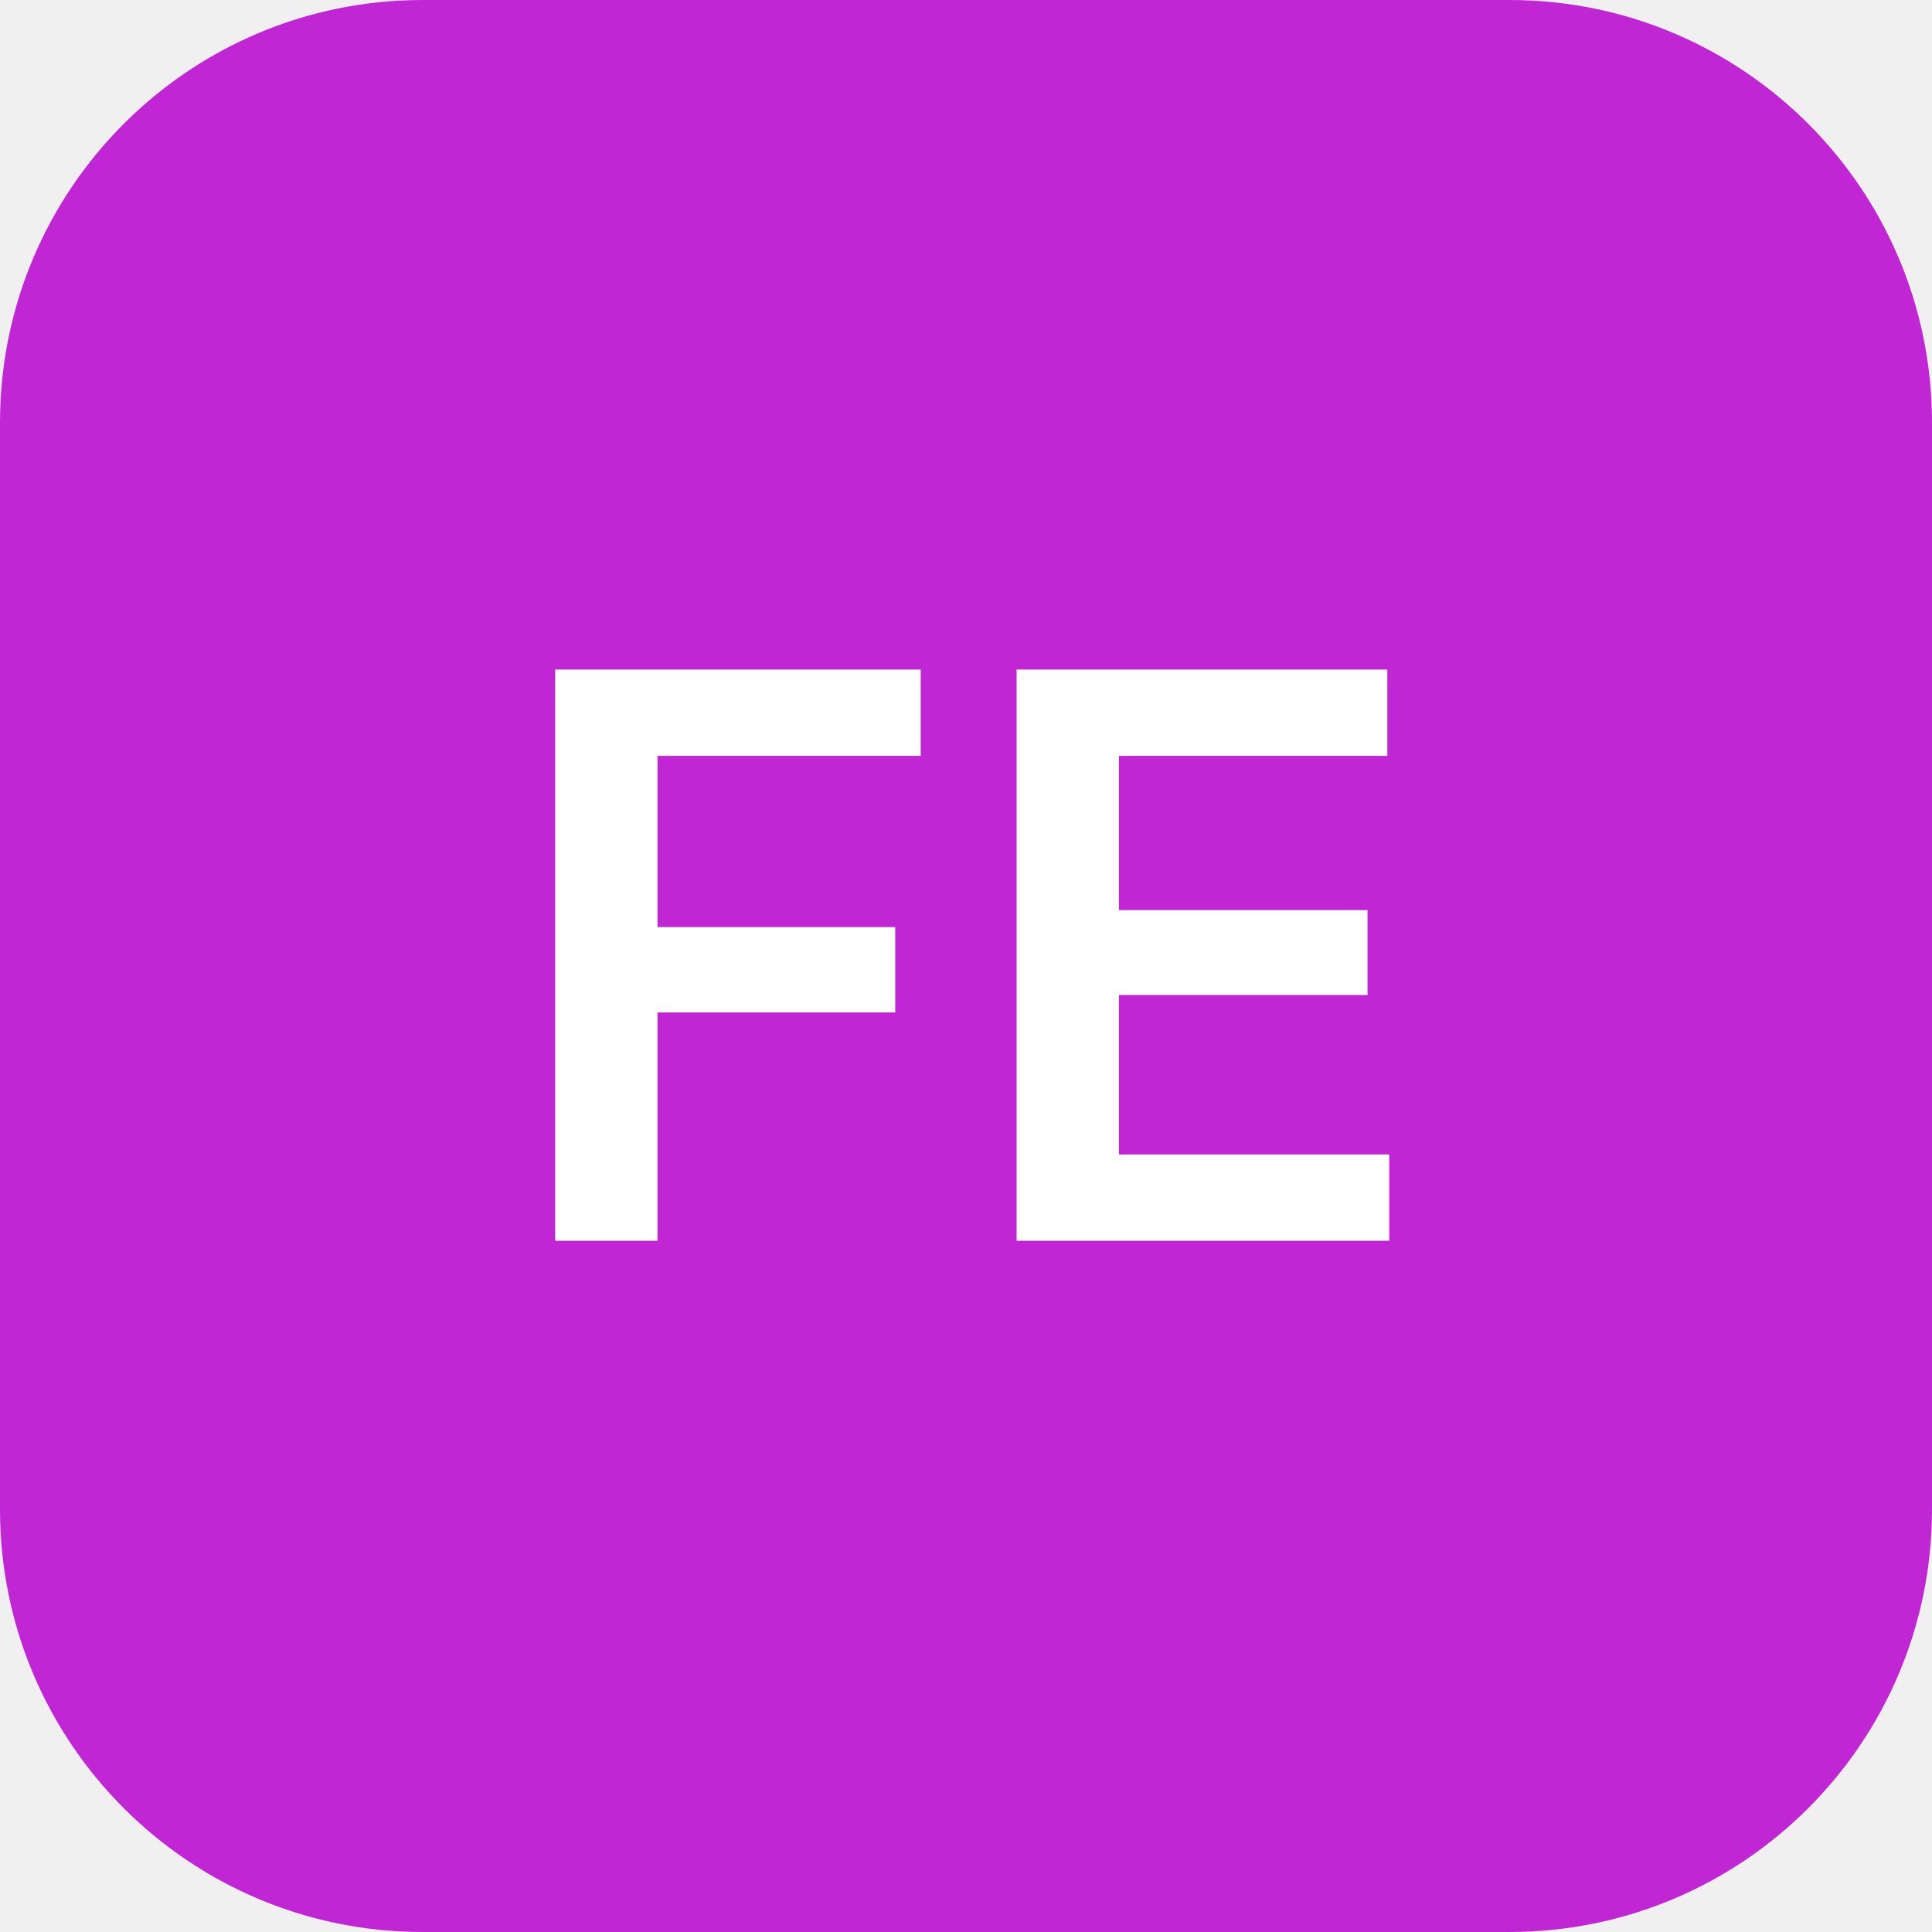
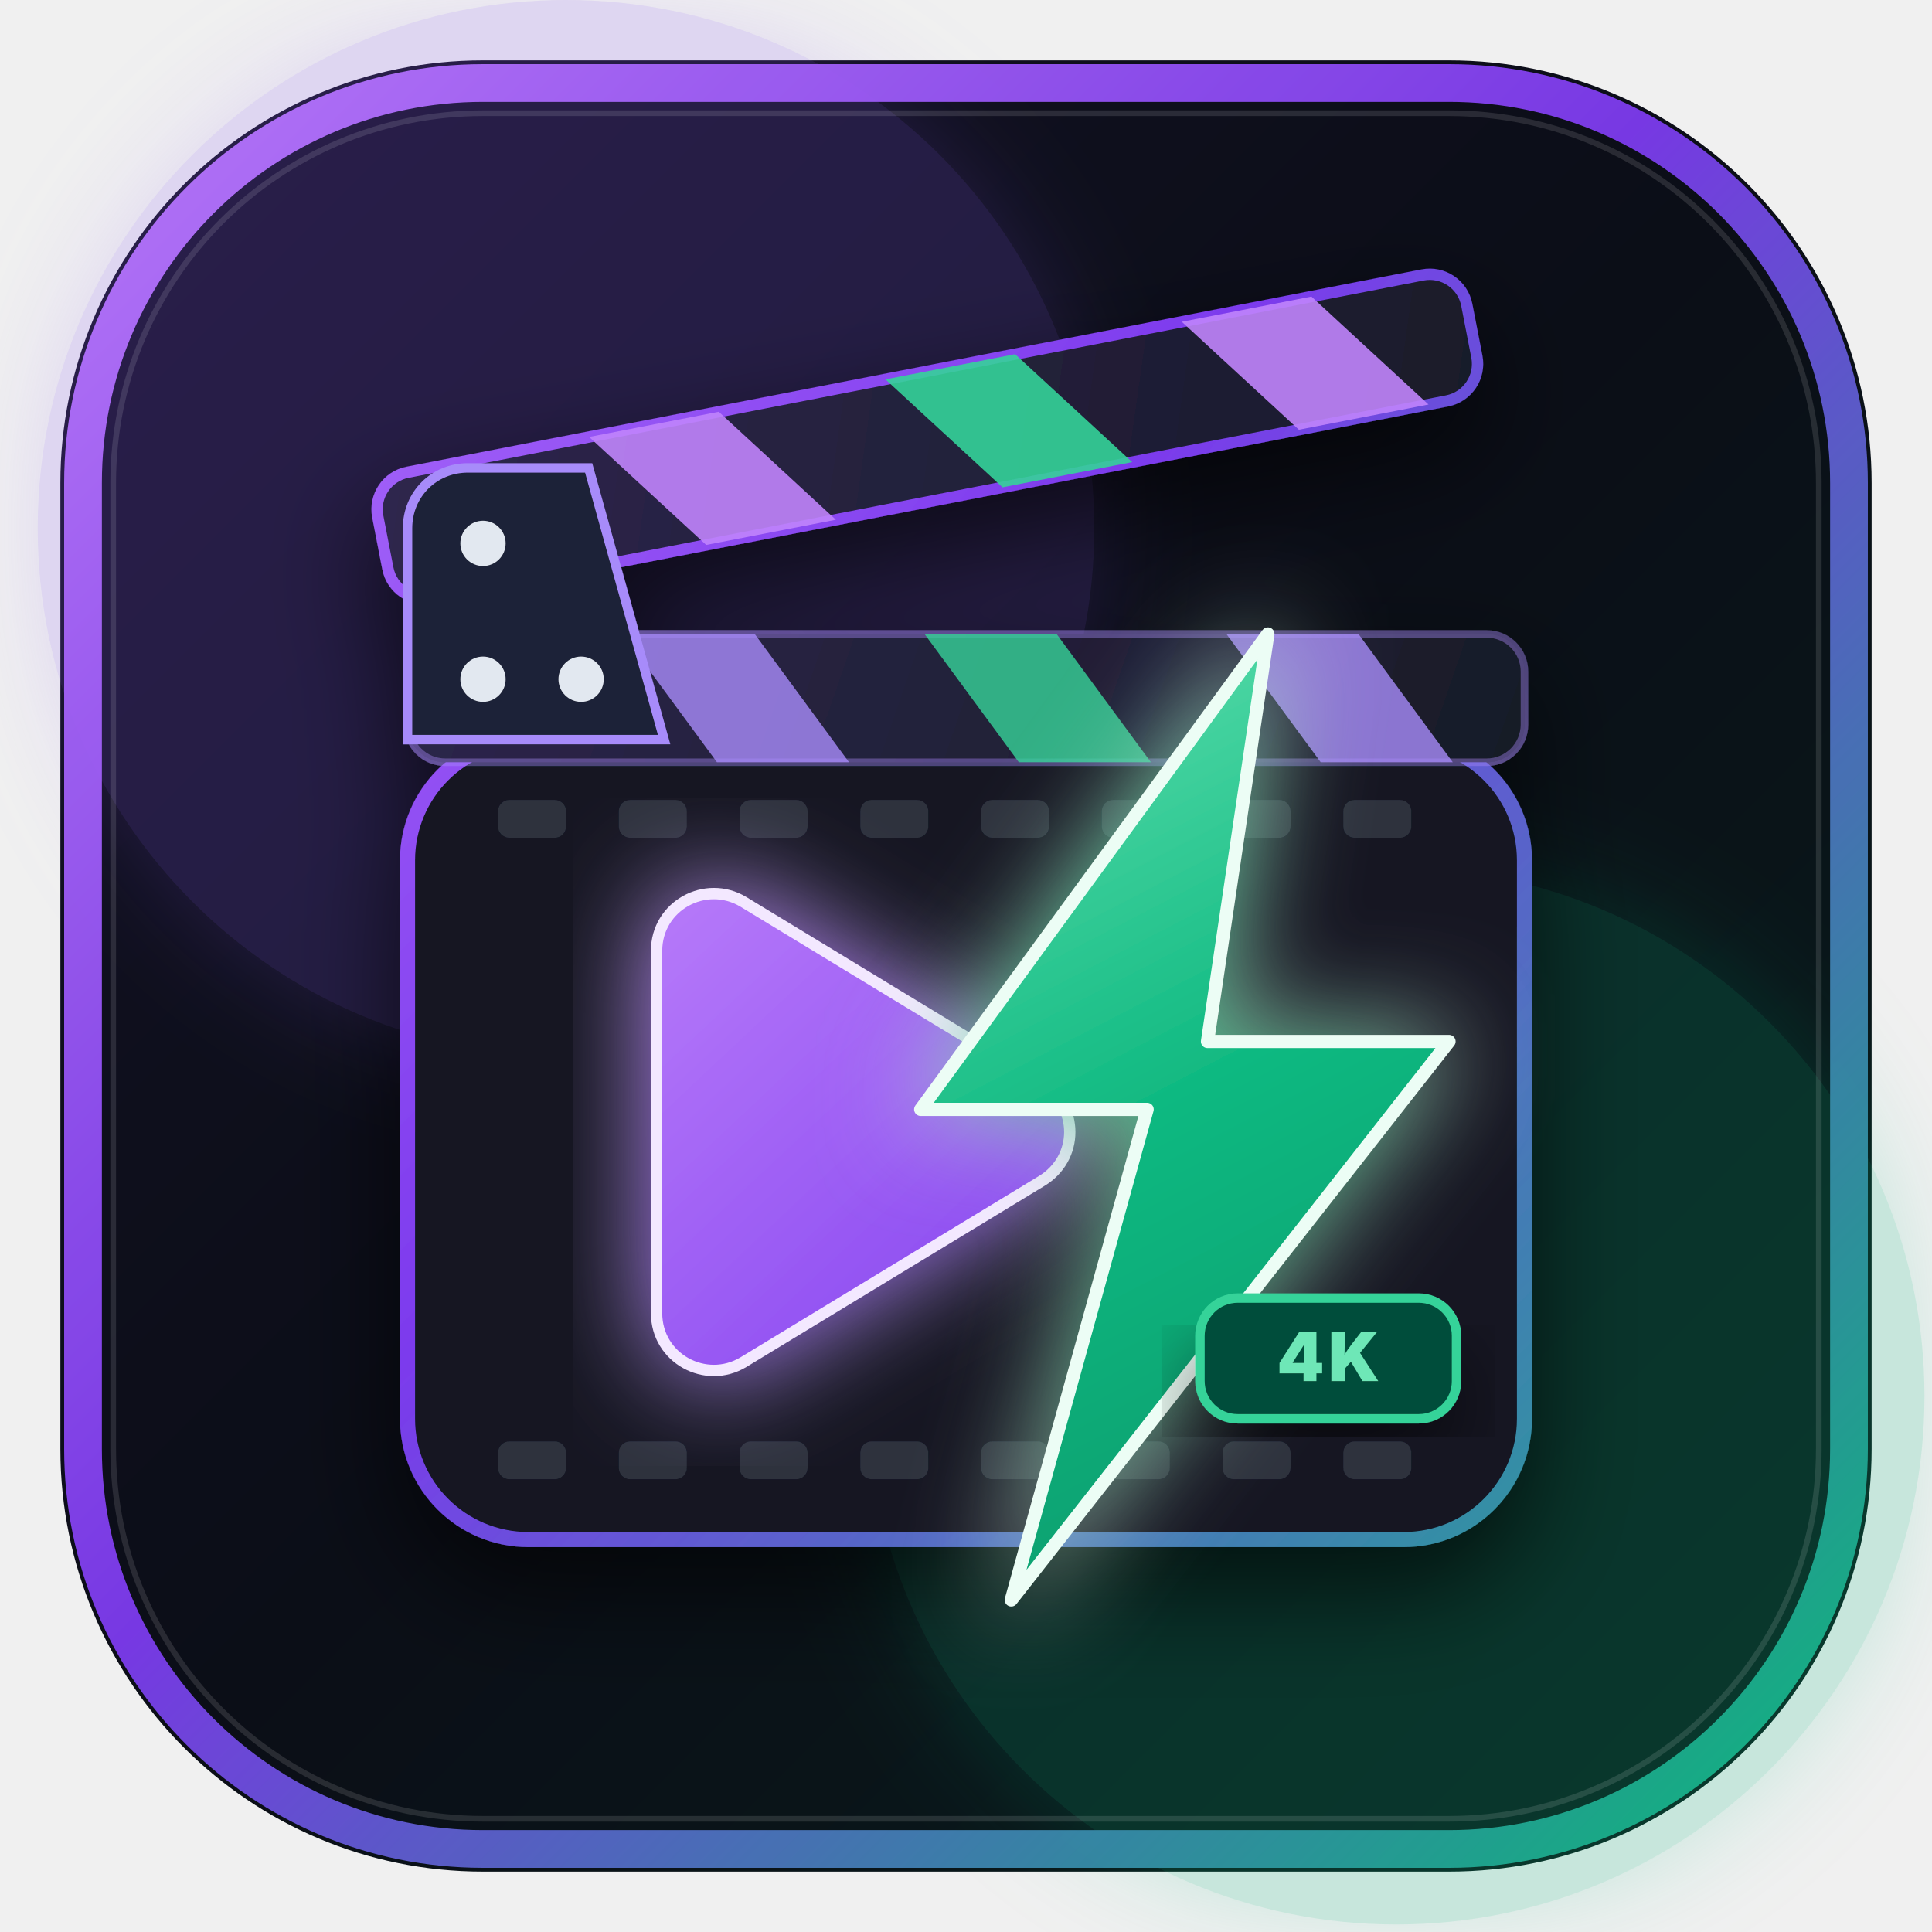
- <svg xmlns="http://www.w3.org/2000/svg" viewBox="0 0 64 64">
-   <rect width="64" height="64" rx="14" fill="#c026d3" />
-   <text x="32" y="32" dy="0.35em" text-anchor="middle" font-family="ui-sans-serif, system-ui, -apple-system, sans-serif" font-size="26" font-weight="600" fill="#ffffff">FE</text>
+ <svg xmlns="http://www.w3.org/2000/svg" viewBox="0 0 512 512" width="512" height="512" fill="none">
+   <defs>
+     <linearGradient id="bgGrad" x1="0" y1="0" x2="512" y2="512" gradientUnits="userSpaceOnUse">
+       <stop offset="0%" stop-color="#141026" />
+       <stop offset="50%" stop-color="#0B0E17" />
+       <stop offset="100%" stop-color="#071F1B" />
+     </linearGradient>
+     <linearGradient id="rimGrad" x1="32" y1="32" x2="480" y2="480" gradientUnits="userSpaceOnUse">
+       <stop offset="0%" stop-color="#B877FF" />
+       <stop offset="45%" stop-color="#7C3AED" />
+       <stop offset="100%" stop-color="#10B981" />
+     </linearGradient>
+     <linearGradient id="playGrad" x1="160" y1="210" x2="310" y2="370" gradientUnits="userSpaceOnUse">
+       <stop offset="0%" stop-color="#C084FC" />
+       <stop offset="100%" stop-color="#7C3AED" />
+     </linearGradient>
+     <linearGradient id="boltGrad" x1="250" y1="150" x2="390" y2="420" gradientUnits="userSpaceOnUse">
+       <stop offset="0%" stop-color="#6EE7B7" />
+       <stop offset="50%" stop-color="#10B981" />
+       <stop offset="100%" stop-color="#059669" />
+     </linearGradient>
+     <linearGradient id="slateGrad" x1="110" y1="100" x2="400" y2="200" gradientUnits="userSpaceOnUse">
+       <stop offset="0%" stop-color="#2E264E" />
+       <stop offset="100%" stop-color="#181B28" />
+     </linearGradient>
+     <filter id="neonGlow" x="-20%" y="-20%" width="140%" height="140%">
+       <feGaussianBlur stdDeviation="14" result="blur" />
+       <feComposite in="SourceGraphic" in2="blur" operator="over" />
+     </filter>
+     <filter id="softShadow" x="-15%" y="-15%" width="130%" height="130%">
+       <feDropShadow dx="0" dy="12" stdDeviation="14" flood-color="#000000" flood-opacity="0.65" />
+     </filter>
+   </defs>
+   <rect x="16" y="16" width="480" height="480" rx="112" fill="url(#bgGrad)" />
+   <circle cx="150" cy="140" r="140" fill="#8B5CF6" opacity="0.18" filter="url(#neonGlow)" />
+   <circle cx="370" cy="370" r="140" fill="#10B981" opacity="0.18" filter="url(#neonGlow)" />
+   <rect x="22" y="22" width="468" height="468" rx="106" stroke="url(#rimGrad)" stroke-width="10" opacity="0.95" />
+   <rect x="30" y="30" width="452" height="452" rx="98" stroke="#FFFFFF" stroke-width="1.5" opacity="0.12" />
+   <g filter="url(#softShadow)">
+     <rect x="108" y="196" width="296" height="212" rx="32" fill="#131724" stroke="url(#rimGrad)" stroke-width="4" />
+     <g fill="#FFFFFF" opacity="0.12">
+       <rect x="132" y="212" width="18" height="10" rx="3" />
+       <rect x="164" y="212" width="18" height="10" rx="3" />
+       <rect x="196" y="212" width="18" height="10" rx="3" />
+       <rect x="228" y="212" width="18" height="10" rx="3" />
+       <rect x="260" y="212" width="18" height="10" rx="3" />
+       <rect x="292" y="212" width="18" height="10" rx="3" />
+       <rect x="324" y="212" width="18" height="10" rx="3" />
+       <rect x="356" y="212" width="18" height="10" rx="3" />
+       <rect x="132" y="382" width="18" height="10" rx="3" />
+       <rect x="164" y="382" width="18" height="10" rx="3" />
+       <rect x="196" y="382" width="18" height="10" rx="3" />
+       <rect x="228" y="382" width="18" height="10" rx="3" />
+       <rect x="260" y="382" width="18" height="10" rx="3" />
+       <rect x="292" y="382" width="18" height="10" rx="3" />
+       <rect x="324" y="382" width="18" height="10" rx="3" />
+       <rect x="356" y="382" width="18" height="10" rx="3" />
+     </g>
+     <rect x="108" y="168" width="296" height="34" rx="10" fill="url(#slateGrad)" stroke="#A78BFA" stroke-width="2" stroke-opacity="0.4" />
+     <path d="M165 168 L190 202 H225 L200 168 Z" fill="#A78BFA" opacity="0.8" />
+     <path d="M245 168 L270 202 H305 L280 168 Z" fill="#34D399" opacity="0.8" />
+     <path d="M325 168 L350 202 H385 L360 168 Z" fill="#A78BFA" opacity="0.8" />
+     <g transform="rotate(-11 118 166)">
+       <rect x="106" y="124" width="294" height="34" rx="10" fill="url(#slateGrad)" stroke="url(#rimGrad)" stroke-width="3" />
+       <path d="M165 124 L190 158 H225 L200 124 Z" fill="#C084FC" opacity="0.9" />
+       <path d="M245 124 L270 158 H305 L280 124 Z" fill="#34D399" opacity="0.9" />
+       <path d="M325 124 L350 158 H385 L360 124 Z" fill="#C084FC" opacity="0.9" />
+     </g>
+     <path d="M108 140 C108 131 115 124 124 124 L156 124 L176 196 L108 196 Z" fill="#1F2437" stroke="#A78BFA" stroke-width="2.5" />
+     <circle cx="128" cy="144" r="6" fill="#E2E8F0" />
+     <circle cx="128" cy="180" r="6" fill="#E2E8F0" />
+     <circle cx="154" cy="180" r="6" fill="#E2E8F0" />
+   </g>
+   <g filter="url(#neonGlow)">
+     <path d="M174 252 C174 240 187 233 197 239 L276 287 C286 293 286 307 276 313 L197 361 C187 367 174 360 174 348 Z" fill="url(#playGrad)" stroke="#F3E8FF" stroke-width="3" />
+   </g>
+   <g filter="url(#neonGlow)">
+     <path d="M336 168 L244 294 H304 L268 424 L384 276 H320 L336 168 Z" fill="url(#boltGrad)" stroke="#ECFDF5" stroke-width="3.5" stroke-linejoin="round" />
+   </g>
+   <g filter="url(#softShadow)">
+     <rect x="318" y="344" width="68" height="32" rx="10" fill="#064E3B" stroke="#34D399" stroke-width="2.5" />
+     <text x="352" y="366" text-anchor="middle" fill="#6EE7B7" font-family="-apple-system, BlinkMacSystemFont, 'Inter', sans-serif" font-weight="900" font-size="18" letter-spacing="1">4K</text>
+   </g>
</svg>
